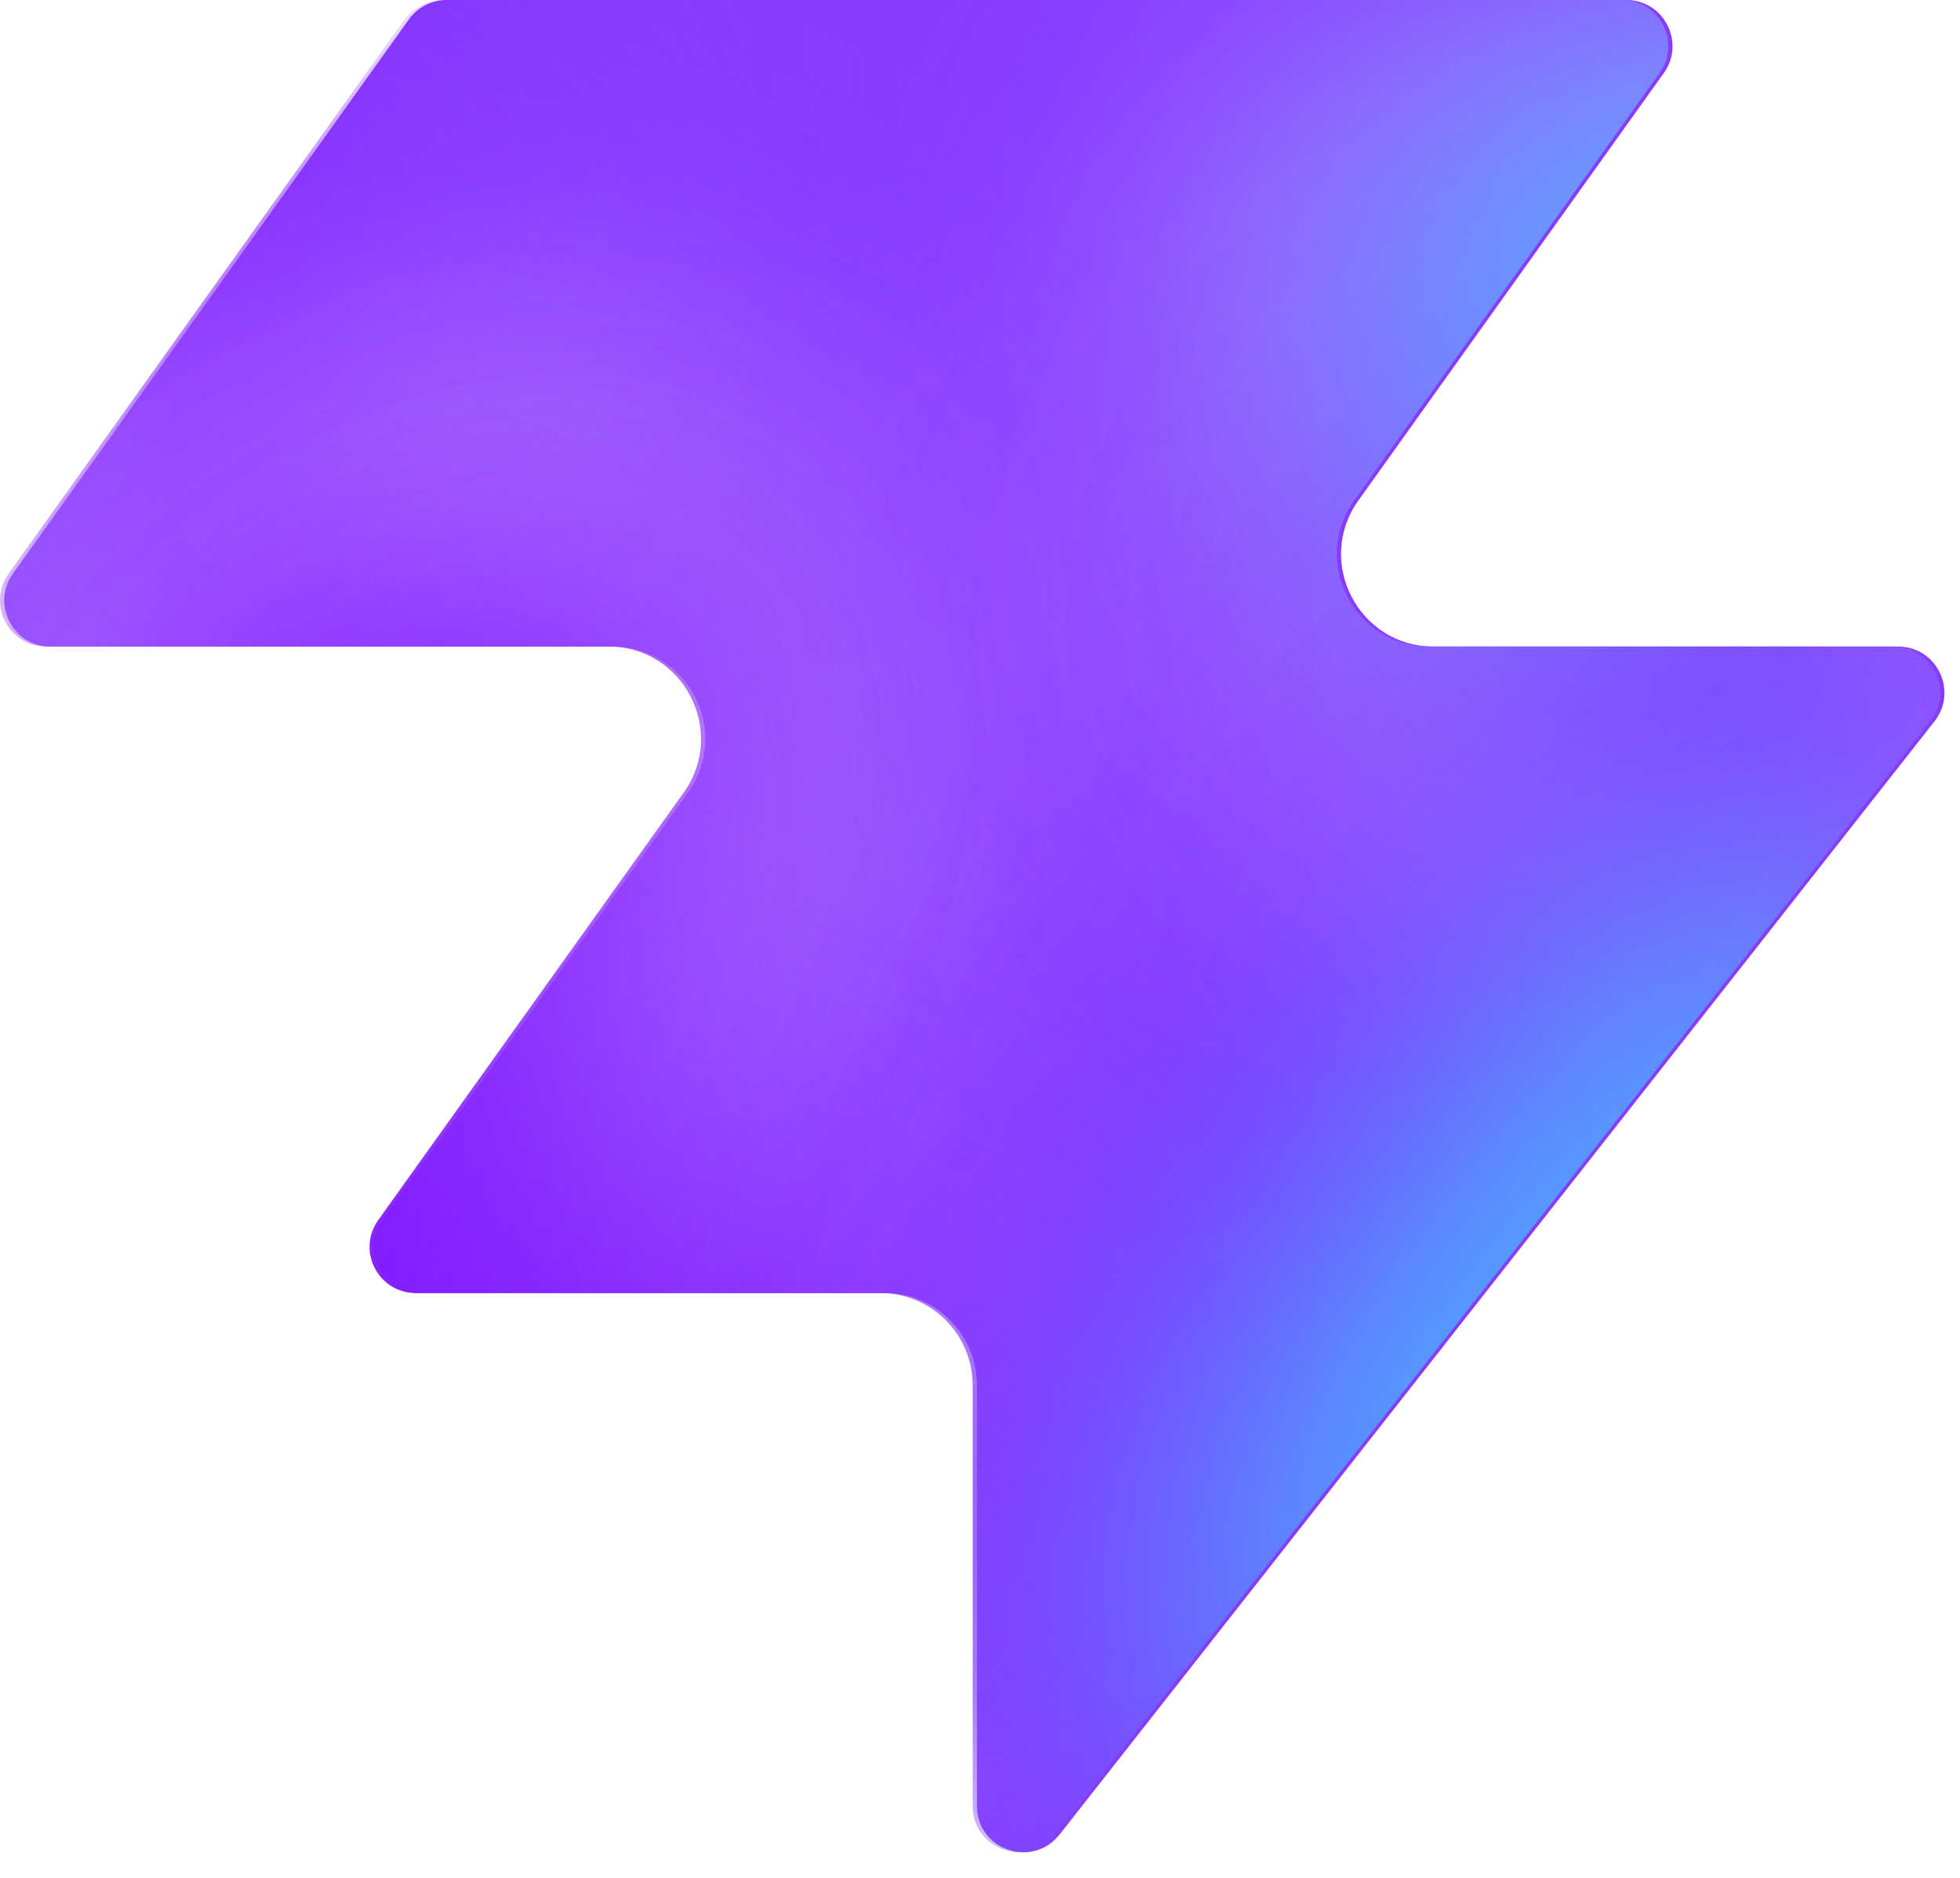
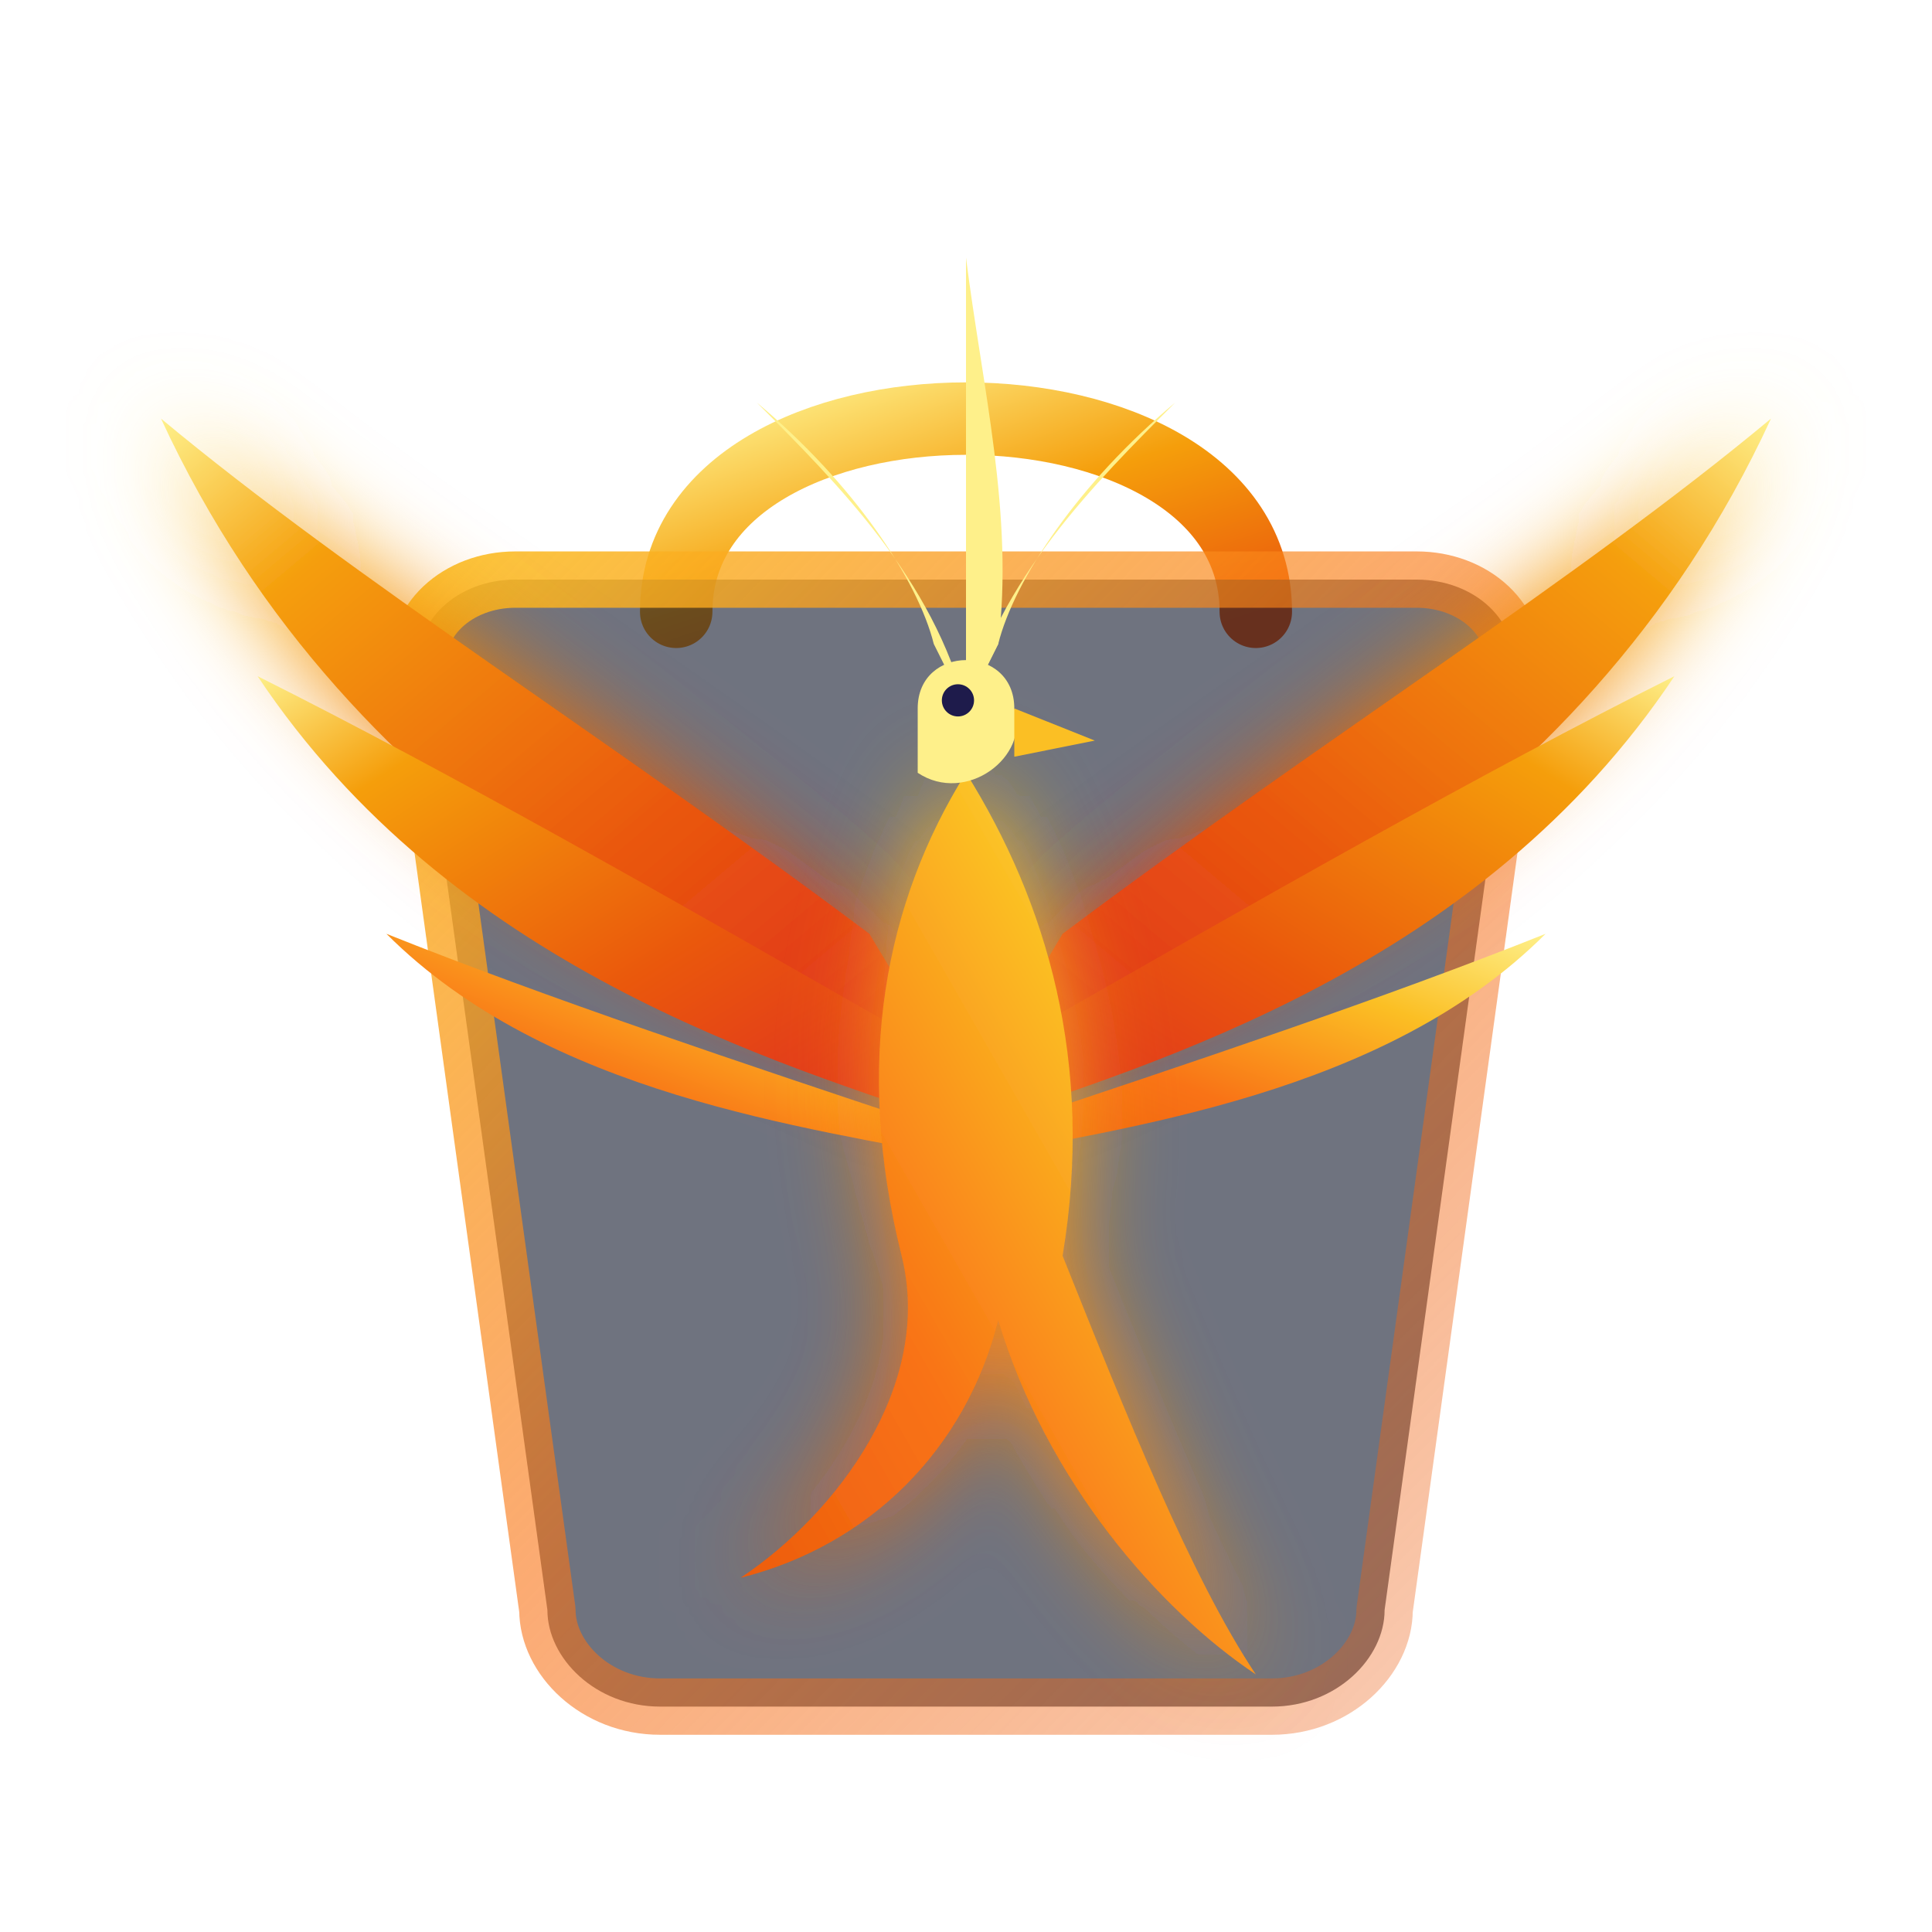
- <svg xmlns="http://www.w3.org/2000/svg" width="48" height="46" fill="none" viewBox="0 0 48 46">
-   <path fill="#863bff" d="M25.946 44.938c-.664.845-2.021.375-2.021-.698V33.937a2.26 2.26 0 0 0-2.262-2.262H10.287c-.92 0-1.456-1.04-.92-1.788l7.48-10.471c1.07-1.497 0-3.578-1.842-3.578H1.237c-.92 0-1.456-1.04-.92-1.788L10.013.474c.214-.297.556-.474.92-.474h28.894c.92 0 1.456 1.04.92 1.788l-7.48 10.471c-1.07 1.498 0 3.579 1.842 3.579h11.377c.943 0 1.473 1.088.89 1.83L25.947 44.94z" style="fill:#863bff;fill:color(display-p3 .525 .23 1);fill-opacity:1" />
-   <mask id="a" width="48" height="46" x="0" y="0" maskUnits="userSpaceOnUse" style="mask-type:alpha">
-     <path fill="#000" d="M25.842 44.938c-.664.844-2.021.375-2.021-.698V33.937a2.26 2.26 0 0 0-2.262-2.262H10.183c-.92 0-1.456-1.04-.92-1.788l7.48-10.471c1.07-1.498 0-3.579-1.842-3.579H1.133c-.92 0-1.456-1.04-.92-1.787L9.91.473c.214-.297.556-.474.92-.474h28.894c.92 0 1.456 1.04.92 1.788l-7.48 10.471c-1.07 1.498 0 3.578 1.842 3.578h11.377c.943 0 1.473 1.088.89 1.832L25.843 44.94z" style="fill:#000;fill-opacity:1" />
-   </mask>
-   <g mask="url(#a)">
-     <g filter="url(#b)">
-       <ellipse cx="5.508" cy="14.704" fill="#ede6ff" rx="5.508" ry="14.704" style="fill:#ede6ff;fill:color(display-p3 .927 .903 1);fill-opacity:1" transform="matrix(.00324 1 1 -.00324 -4.47 31.516)" />
-     </g>
-     <g filter="url(#c)">
-       <ellipse cx="10.399" cy="29.851" fill="#ede6ff" rx="10.399" ry="29.851" style="fill:#ede6ff;fill:color(display-p3 .927 .903 1);fill-opacity:1" transform="matrix(.00324 1 1 -.00324 -39.328 7.883)" />
-     </g>
-     <g filter="url(#d)">
-       <ellipse cx="5.508" cy="30.487" fill="#7e14ff" rx="5.508" ry="30.487" style="fill:#7e14ff;fill:color(display-p3 .492 .077 1);fill-opacity:1" transform="rotate(89.814 -25.913 -14.639)scale(1 -1)" />
-     </g>
-     <g filter="url(#e)">
-       <ellipse cx="5.508" cy="30.599" fill="#7e14ff" rx="5.508" ry="30.599" style="fill:#7e14ff;fill:color(display-p3 .492 .077 1);fill-opacity:1" transform="rotate(89.814 -32.644 -3.334)scale(1 -1)" />
-     </g>
-     <g filter="url(#f)">
-       <ellipse cx="5.508" cy="30.599" fill="#7e14ff" rx="5.508" ry="30.599" style="fill:#7e14ff;fill:color(display-p3 .492 .077 1);fill-opacity:1" transform="matrix(.00324 1 1 -.00324 -34.34 30.47)" />
-     </g>
-     <g filter="url(#g)">
-       <ellipse cx="14.072" cy="22.078" fill="#ede6ff" rx="14.072" ry="22.078" style="fill:#ede6ff;fill:color(display-p3 .927 .903 1);fill-opacity:1" transform="rotate(93.35 24.506 48.493)scale(-1 1)" />
-     </g>
-     <g filter="url(#h)">
-       <ellipse cx="3.47" cy="21.501" fill="#7e14ff" rx="3.47" ry="21.501" style="fill:#7e14ff;fill:color(display-p3 .492 .077 1);fill-opacity:1" transform="rotate(89.009 28.708 47.59)scale(-1 1)" />
-     </g>
-     <g filter="url(#i)">
-       <ellipse cx="3.47" cy="21.501" fill="#7e14ff" rx="3.47" ry="21.501" style="fill:#7e14ff;fill:color(display-p3 .492 .077 1);fill-opacity:1" transform="rotate(89.009 28.708 47.59)scale(-1 1)" />
-     </g>
-     <g filter="url(#j)">
-       <ellipse cx=".387" cy="8.972" fill="#7e14ff" rx="4.407" ry="29.108" style="fill:#7e14ff;fill:color(display-p3 .492 .077 1);fill-opacity:1" transform="rotate(39.51 .387 8.972)" />
-     </g>
-     <g filter="url(#k)">
-       <ellipse cx="47.523" cy="-6.092" fill="#7e14ff" rx="4.407" ry="29.108" style="fill:#7e14ff;fill:color(display-p3 .492 .077 1);fill-opacity:1" transform="rotate(37.892 47.523 -6.092)" />
-     </g>
-     <g filter="url(#l)">
-       <ellipse cx="41.412" cy="6.333" fill="#47bfff" rx="5.971" ry="9.665" style="fill:#47bfff;fill:color(display-p3 .28 .748 1);fill-opacity:1" transform="rotate(37.892 41.412 6.333)" />
-     </g>
-     <g filter="url(#m)">
-       <ellipse cx="-1.879" cy="38.332" fill="#7e14ff" rx="4.407" ry="29.108" style="fill:#7e14ff;fill:color(display-p3 .492 .077 1);fill-opacity:1" transform="rotate(37.892 -1.88 38.332)" />
-     </g>
-     <g filter="url(#n)">
-       <ellipse cx="-1.879" cy="38.332" fill="#7e14ff" rx="4.407" ry="29.108" style="fill:#7e14ff;fill:color(display-p3 .492 .077 1);fill-opacity:1" transform="rotate(37.892 -1.88 38.332)" />
-     </g>
-     <g filter="url(#o)">
-       <ellipse cx="35.651" cy="29.907" fill="#7e14ff" rx="4.407" ry="29.108" style="fill:#7e14ff;fill:color(display-p3 .492 .077 1);fill-opacity:1" transform="rotate(37.892 35.651 29.907)" />
-     </g>
-     <g filter="url(#p)">
-       <ellipse cx="38.418" cy="32.4" fill="#47bfff" rx="5.971" ry="15.297" style="fill:#47bfff;fill:color(display-p3 .28 .748 1);fill-opacity:1" transform="rotate(37.892 38.418 32.4)" />
-     </g>
-   </g>
+ <svg xmlns="http://www.w3.org/2000/svg" viewBox="0 0 120 120" width="100%" height="100%">
  <defs>
-     <filter id="b" width="60.045" height="41.654" x="-19.77" y="16.149" color-interpolation-filters="sRGB" filterUnits="userSpaceOnUse">
-       <feFlood flood-opacity="0" result="BackgroundImageFix" />
-       <feBlend in="SourceGraphic" in2="BackgroundImageFix" result="shape" />
-       <feGaussianBlur result="effect1_foregroundBlur_2002_17158" stdDeviation="7.659" />
-     </filter>
-     <filter id="c" width="90.34" height="51.437" x="-54.613" y="-7.533" color-interpolation-filters="sRGB" filterUnits="userSpaceOnUse">
-       <feFlood flood-opacity="0" result="BackgroundImageFix" />
-       <feBlend in="SourceGraphic" in2="BackgroundImageFix" result="shape" />
-       <feGaussianBlur result="effect1_foregroundBlur_2002_17158" stdDeviation="7.659" />
-     </filter>
-     <filter id="d" width="79.355" height="29.4" x="-49.64" y="2.03" color-interpolation-filters="sRGB" filterUnits="userSpaceOnUse">
-       <feFlood flood-opacity="0" result="BackgroundImageFix" />
-       <feBlend in="SourceGraphic" in2="BackgroundImageFix" result="shape" />
-       <feGaussianBlur result="effect1_foregroundBlur_2002_17158" stdDeviation="4.596" />
-     </filter>
-     <filter id="e" width="79.579" height="29.4" x="-45.045" y="20.029" color-interpolation-filters="sRGB" filterUnits="userSpaceOnUse">
-       <feFlood flood-opacity="0" result="BackgroundImageFix" />
-       <feBlend in="SourceGraphic" in2="BackgroundImageFix" result="shape" />
-       <feGaussianBlur result="effect1_foregroundBlur_2002_17158" stdDeviation="4.596" />
-     </filter>
-     <filter id="f" width="79.579" height="29.4" x="-43.513" y="21.178" color-interpolation-filters="sRGB" filterUnits="userSpaceOnUse">
-       <feFlood flood-opacity="0" result="BackgroundImageFix" />
-       <feBlend in="SourceGraphic" in2="BackgroundImageFix" result="shape" />
-       <feGaussianBlur result="effect1_foregroundBlur_2002_17158" stdDeviation="4.596" />
-     </filter>
-     <filter id="g" width="74.749" height="58.852" x="15.756" y="-17.901" color-interpolation-filters="sRGB" filterUnits="userSpaceOnUse">
-       <feFlood flood-opacity="0" result="BackgroundImageFix" />
-       <feBlend in="SourceGraphic" in2="BackgroundImageFix" result="shape" />
-       <feGaussianBlur result="effect1_foregroundBlur_2002_17158" stdDeviation="7.659" />
-     </filter>
-     <filter id="h" width="61.377" height="25.362" x="23.548" y="2.284" color-interpolation-filters="sRGB" filterUnits="userSpaceOnUse">
-       <feFlood flood-opacity="0" result="BackgroundImageFix" />
-       <feBlend in="SourceGraphic" in2="BackgroundImageFix" result="shape" />
-       <feGaussianBlur result="effect1_foregroundBlur_2002_17158" stdDeviation="4.596" />
-     </filter>
-     <filter id="i" width="61.377" height="25.362" x="23.548" y="2.284" color-interpolation-filters="sRGB" filterUnits="userSpaceOnUse">
-       <feFlood flood-opacity="0" result="BackgroundImageFix" />
-       <feBlend in="SourceGraphic" in2="BackgroundImageFix" result="shape" />
-       <feGaussianBlur result="effect1_foregroundBlur_2002_17158" stdDeviation="4.596" />
-     </filter>
-     <filter id="j" width="56.045" height="63.649" x="-27.636" y="-22.853" color-interpolation-filters="sRGB" filterUnits="userSpaceOnUse">
-       <feFlood flood-opacity="0" result="BackgroundImageFix" />
-       <feBlend in="SourceGraphic" in2="BackgroundImageFix" result="shape" />
-       <feGaussianBlur result="effect1_foregroundBlur_2002_17158" stdDeviation="4.596" />
-     </filter>
-     <filter id="k" width="54.814" height="64.646" x="20.116" y="-38.415" color-interpolation-filters="sRGB" filterUnits="userSpaceOnUse">
-       <feFlood flood-opacity="0" result="BackgroundImageFix" />
-       <feBlend in="SourceGraphic" in2="BackgroundImageFix" result="shape" />
-       <feGaussianBlur result="effect1_foregroundBlur_2002_17158" stdDeviation="4.596" />
-     </filter>
-     <filter id="l" width="33.541" height="35.313" x="24.641" y="-11.323" color-interpolation-filters="sRGB" filterUnits="userSpaceOnUse">
-       <feFlood flood-opacity="0" result="BackgroundImageFix" />
-       <feBlend in="SourceGraphic" in2="BackgroundImageFix" result="shape" />
-       <feGaussianBlur result="effect1_foregroundBlur_2002_17158" stdDeviation="4.596" />
-     </filter>
-     <filter id="m" width="54.814" height="64.646" x="-29.286" y="6.009" color-interpolation-filters="sRGB" filterUnits="userSpaceOnUse">
-       <feFlood flood-opacity="0" result="BackgroundImageFix" />
-       <feBlend in="SourceGraphic" in2="BackgroundImageFix" result="shape" />
-       <feGaussianBlur result="effect1_foregroundBlur_2002_17158" stdDeviation="4.596" />
-     </filter>
-     <filter id="n" width="54.814" height="64.646" x="-29.286" y="6.009" color-interpolation-filters="sRGB" filterUnits="userSpaceOnUse">
-       <feFlood flood-opacity="0" result="BackgroundImageFix" />
-       <feBlend in="SourceGraphic" in2="BackgroundImageFix" result="shape" />
-       <feGaussianBlur result="effect1_foregroundBlur_2002_17158" stdDeviation="4.596" />
-     </filter>
-     <filter id="o" width="54.814" height="64.646" x="8.244" y="-2.416" color-interpolation-filters="sRGB" filterUnits="userSpaceOnUse">
-       <feFlood flood-opacity="0" result="BackgroundImageFix" />
-       <feBlend in="SourceGraphic" in2="BackgroundImageFix" result="shape" />
-       <feGaussianBlur result="effect1_foregroundBlur_2002_17158" stdDeviation="4.596" />
-     </filter>
-     <filter id="p" width="39.409" height="43.623" x="18.713" y="10.588" color-interpolation-filters="sRGB" filterUnits="userSpaceOnUse">
-       <feFlood flood-opacity="0" result="BackgroundImageFix" />
-       <feBlend in="SourceGraphic" in2="BackgroundImageFix" result="shape" />
-       <feGaussianBlur result="effect1_foregroundBlur_2002_17158" stdDeviation="4.596" />
+     <linearGradient id="phoenixFlameGrad" x1="0%" y1="100%" x2="100%" y2="0%">
+       <stop offset="0%" stop-color="#ea580c" />
+       <stop offset="35%" stop-color="#f97316" />
+       <stop offset="70%" stop-color="#fbbf24" />
+       <stop offset="100%" stop-color="#fef08a" />
+     </linearGradient>
+     <linearGradient id="phoenixWingGradLeft" x1="100%" y1="100%" x2="0%" y2="0%">
+       <stop offset="0%" stop-color="#dc2626" />
+       <stop offset="40%" stop-color="#ea580c" />
+       <stop offset="80%" stop-color="#f59e0b" />
+       <stop offset="100%" stop-color="#fef08a" />
+     </linearGradient>
+     <linearGradient id="phoenixWingGradRight" x1="0%" y1="100%" x2="100%" y2="0%">
+       <stop offset="0%" stop-color="#dc2626" />
+       <stop offset="40%" stop-color="#ea580c" />
+       <stop offset="80%" stop-color="#f59e0b" />
+       <stop offset="100%" stop-color="#fef08a" />
+     </linearGradient>
+     <linearGradient id="bagGrad" x1="0%" y1="0%" x2="100%" y2="100%">
+       <stop offset="0%" stop-color="#fbbf24" stop-opacity="0.9" />
+       <stop offset="50%" stop-color="#f97316" stop-opacity="0.6" />
+       <stop offset="100%" stop-color="#ea580c" stop-opacity="0.3" />
+     </linearGradient>
+     <linearGradient id="handleGrad" x1="0%" y1="0%" x2="100%" y2="100%">
+       <stop offset="0%" stop-color="#fef08a" />
+       <stop offset="50%" stop-color="#f59e0b" />
+       <stop offset="100%" stop-color="#ea580c" />
+     </linearGradient>
+     <filter id="phoenixGlow" x="-20%" y="-20%" width="140%" height="140%">
+       <feGaussianBlur stdDeviation="3" result="blur" />
+       <feComposite in="SourceGraphic" in2="blur" operator="over" />
    </filter>
  </defs>
+   <path d="M42 38 C42 22, 78 22, 78 38" fill="none" stroke="url(#handleGrad)" stroke-width="4.5" stroke-linecap="round" />
+   <path d="M26 42 L34 100 C34 103, 37 106, 41 106 L79 106 C83 106, 86 103, 86 100 L94 42 C94.5 38.5, 91.5 36, 88 36 L32 36 C28.5 36, 25.5 38.5, 26 42 Z" fill="rgba(15, 23, 42, 0.6)" stroke="url(#bagGrad)" stroke-width="3.5" stroke-linejoin="round" />
+   <path d="M60 68 C46 62, 22 52, 10 26 C22 36, 38 46, 54 58 Z" fill="url(#phoenixWingGradLeft)" filter="url(#phoenixGlow)" />
+   <path d="M60 70 C48 66, 28 60, 16 42 C28 48, 42 56, 56 64 Z" fill="url(#phoenixWingGradLeft)" />
+   <path d="M60 72 C50 70, 34 68, 24 58 C34 62, 46 66, 58 70 Z" fill="url(#phoenixFlameGrad)" />
+   <path d="M60 68 C74 62, 98 52, 110 26 C98 36, 82 46, 66 58 Z" fill="url(#phoenixWingGradRight)" filter="url(#phoenixGlow)" />
+   <path d="M60 70 C72 66, 92 60, 104 42 C92 48, 78 56, 64 64 Z" fill="url(#phoenixWingGradRight)" />
+   <path d="M60 72 C70 70, 86 68, 96 58 C86 62, 74 66, 62 70 Z" fill="url(#phoenixFlameGrad)" />
+   <path d="M60 48 C55 56, 53 66, 56 78 C58 86, 52 94, 46 98 C54 96, 60 90, 62 82 C65 92, 72 100, 78 104 C74 98, 70 88, 66 78 C68 66, 65 56, 60 48 Z" fill="url(#phoenixFlameGrad)" filter="url(#phoenixGlow)" />
+   <path d="M60 44 C58 36, 52 30, 47 25 C53 30, 57 36, 58 40 Z" fill="#fef08a" />
+   <path d="M60 44 C60 32, 60 22, 60 16 C61 24, 63 32, 62 40 Z" fill="#fef08a" />
+   <path d="M60 44 C62 36, 68 30, 73 25 C67 30, 63 36, 62 40 Z" fill="#fef08a" />
+   <path d="M57 44 C57 40, 63 40, 63 44 C64 47, 60 50, 57 48 Z" fill="#fef08a" />
+   <polygon points="63,44 68,46 63,47" fill="#fbbf24" />
+   <circle cx="59.5" cy="43.5" r="1" fill="#1e1b4b" />
</svg>
